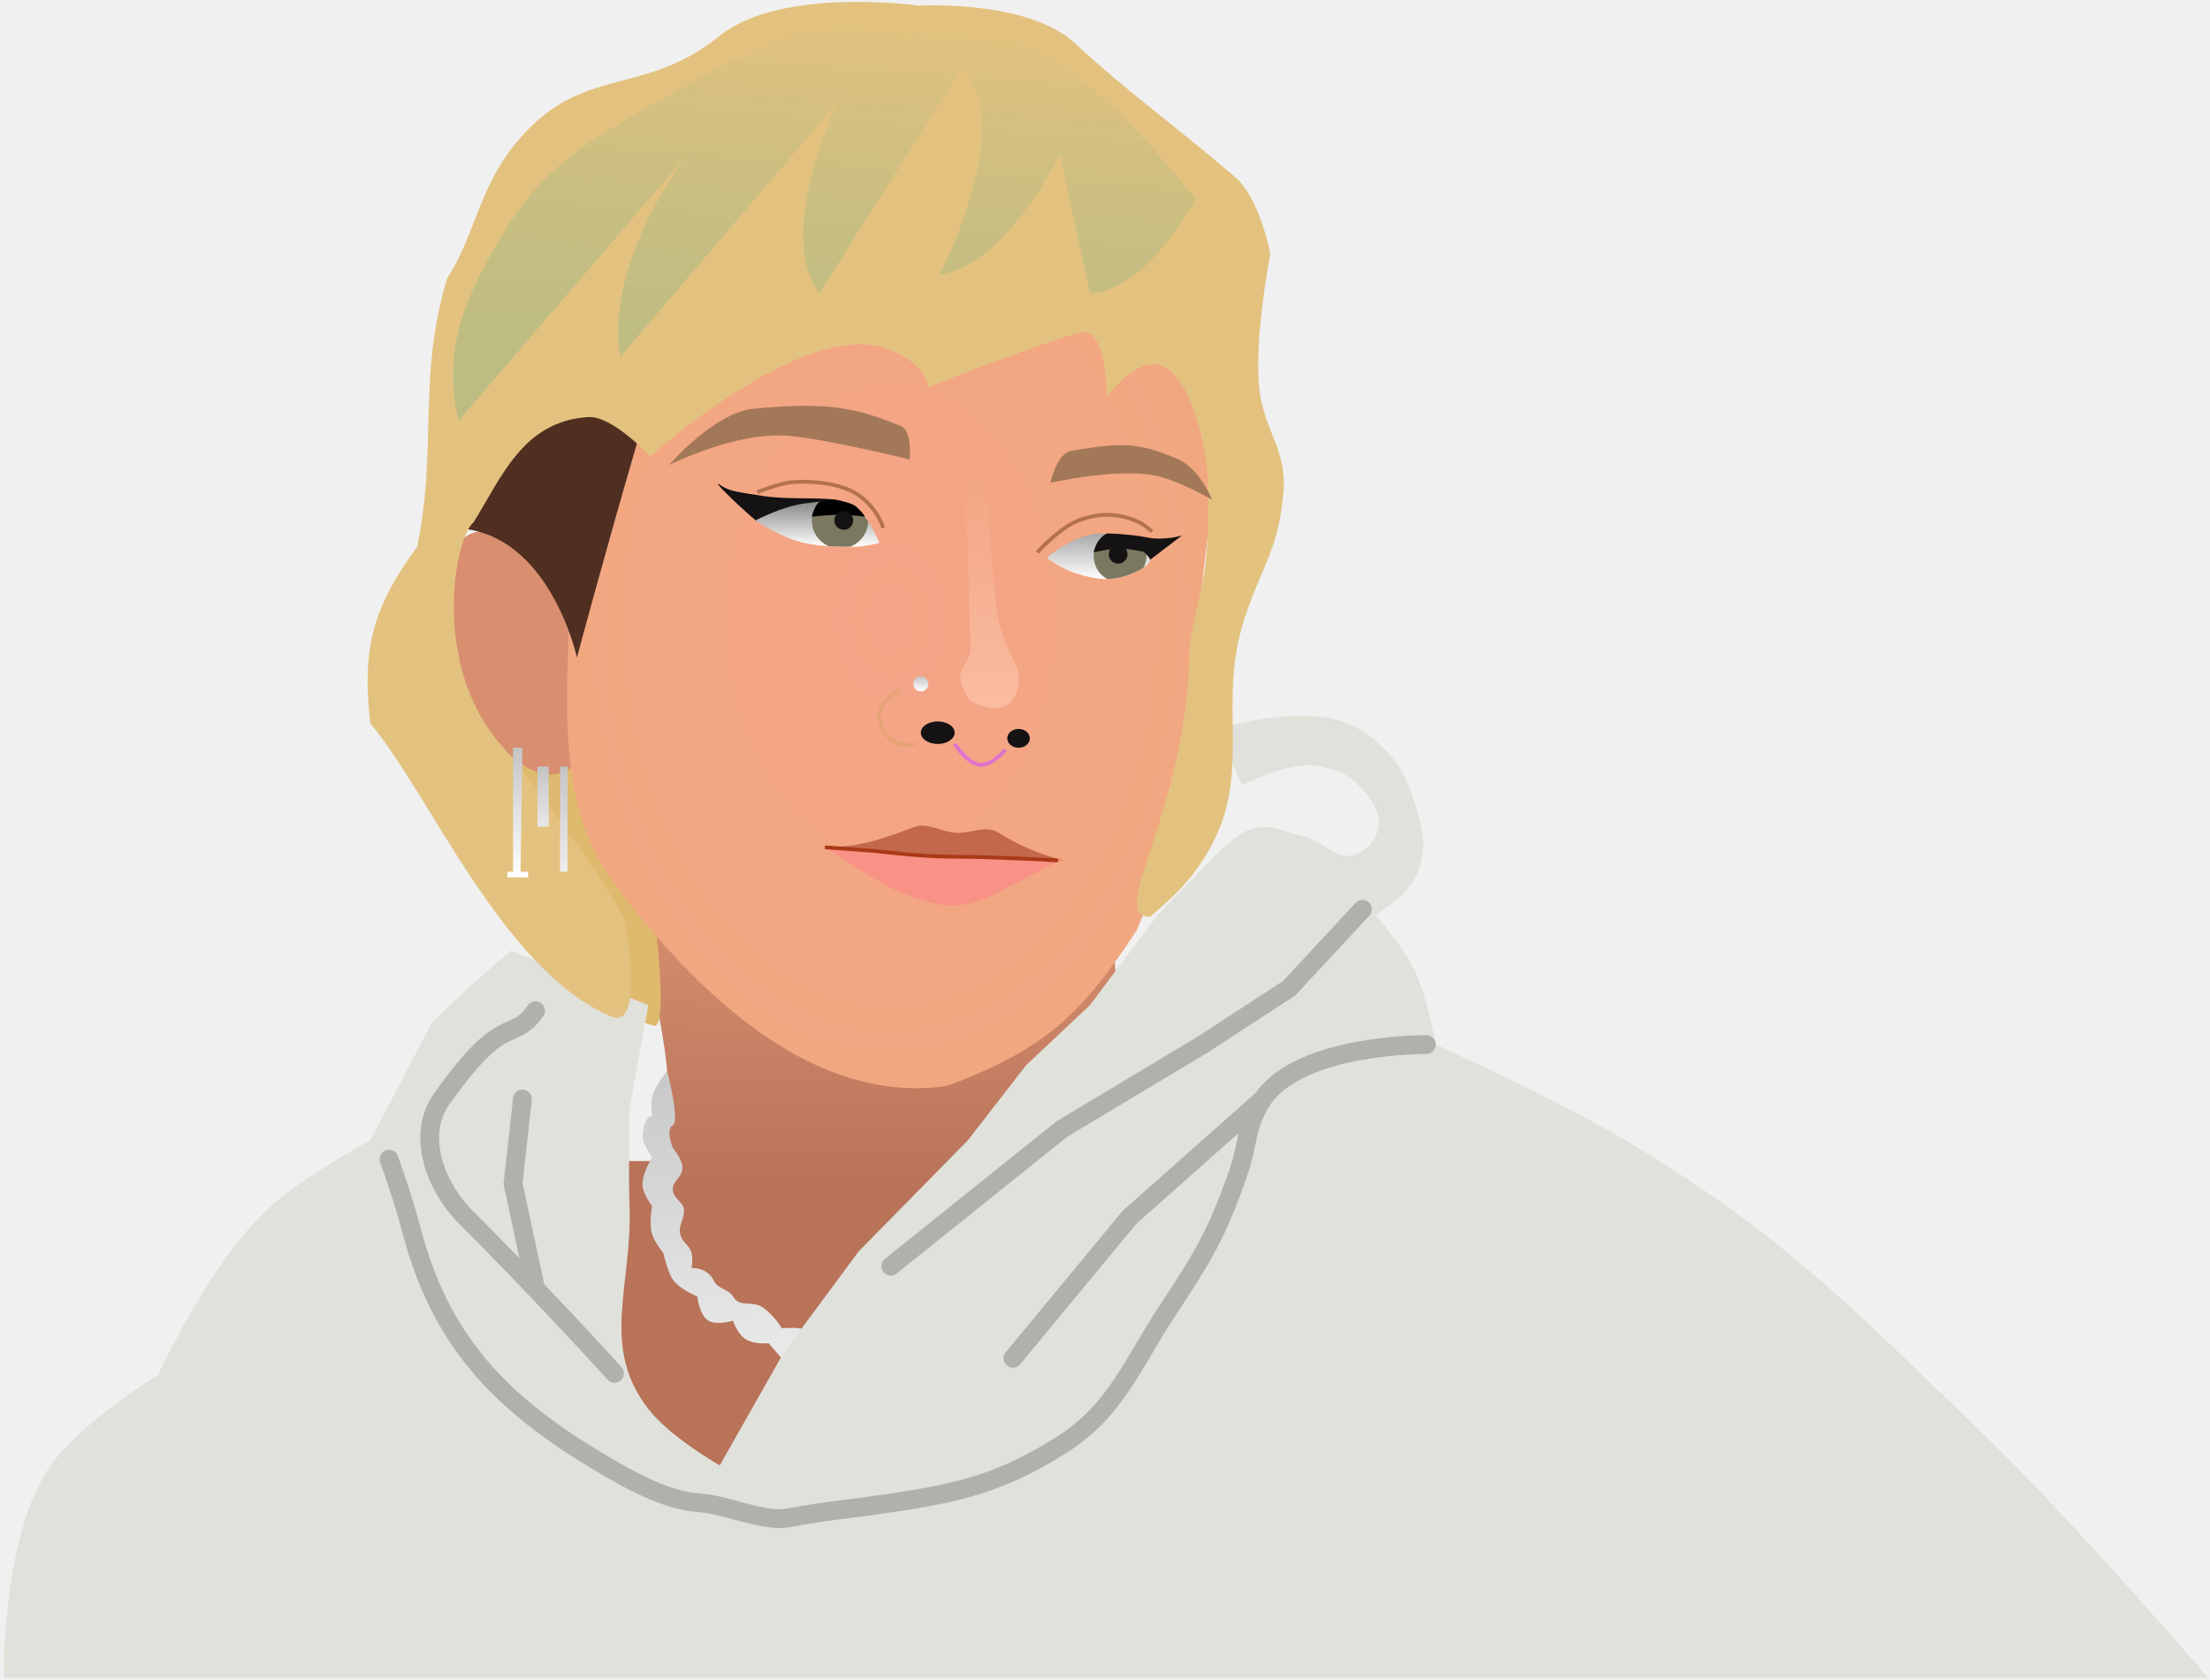
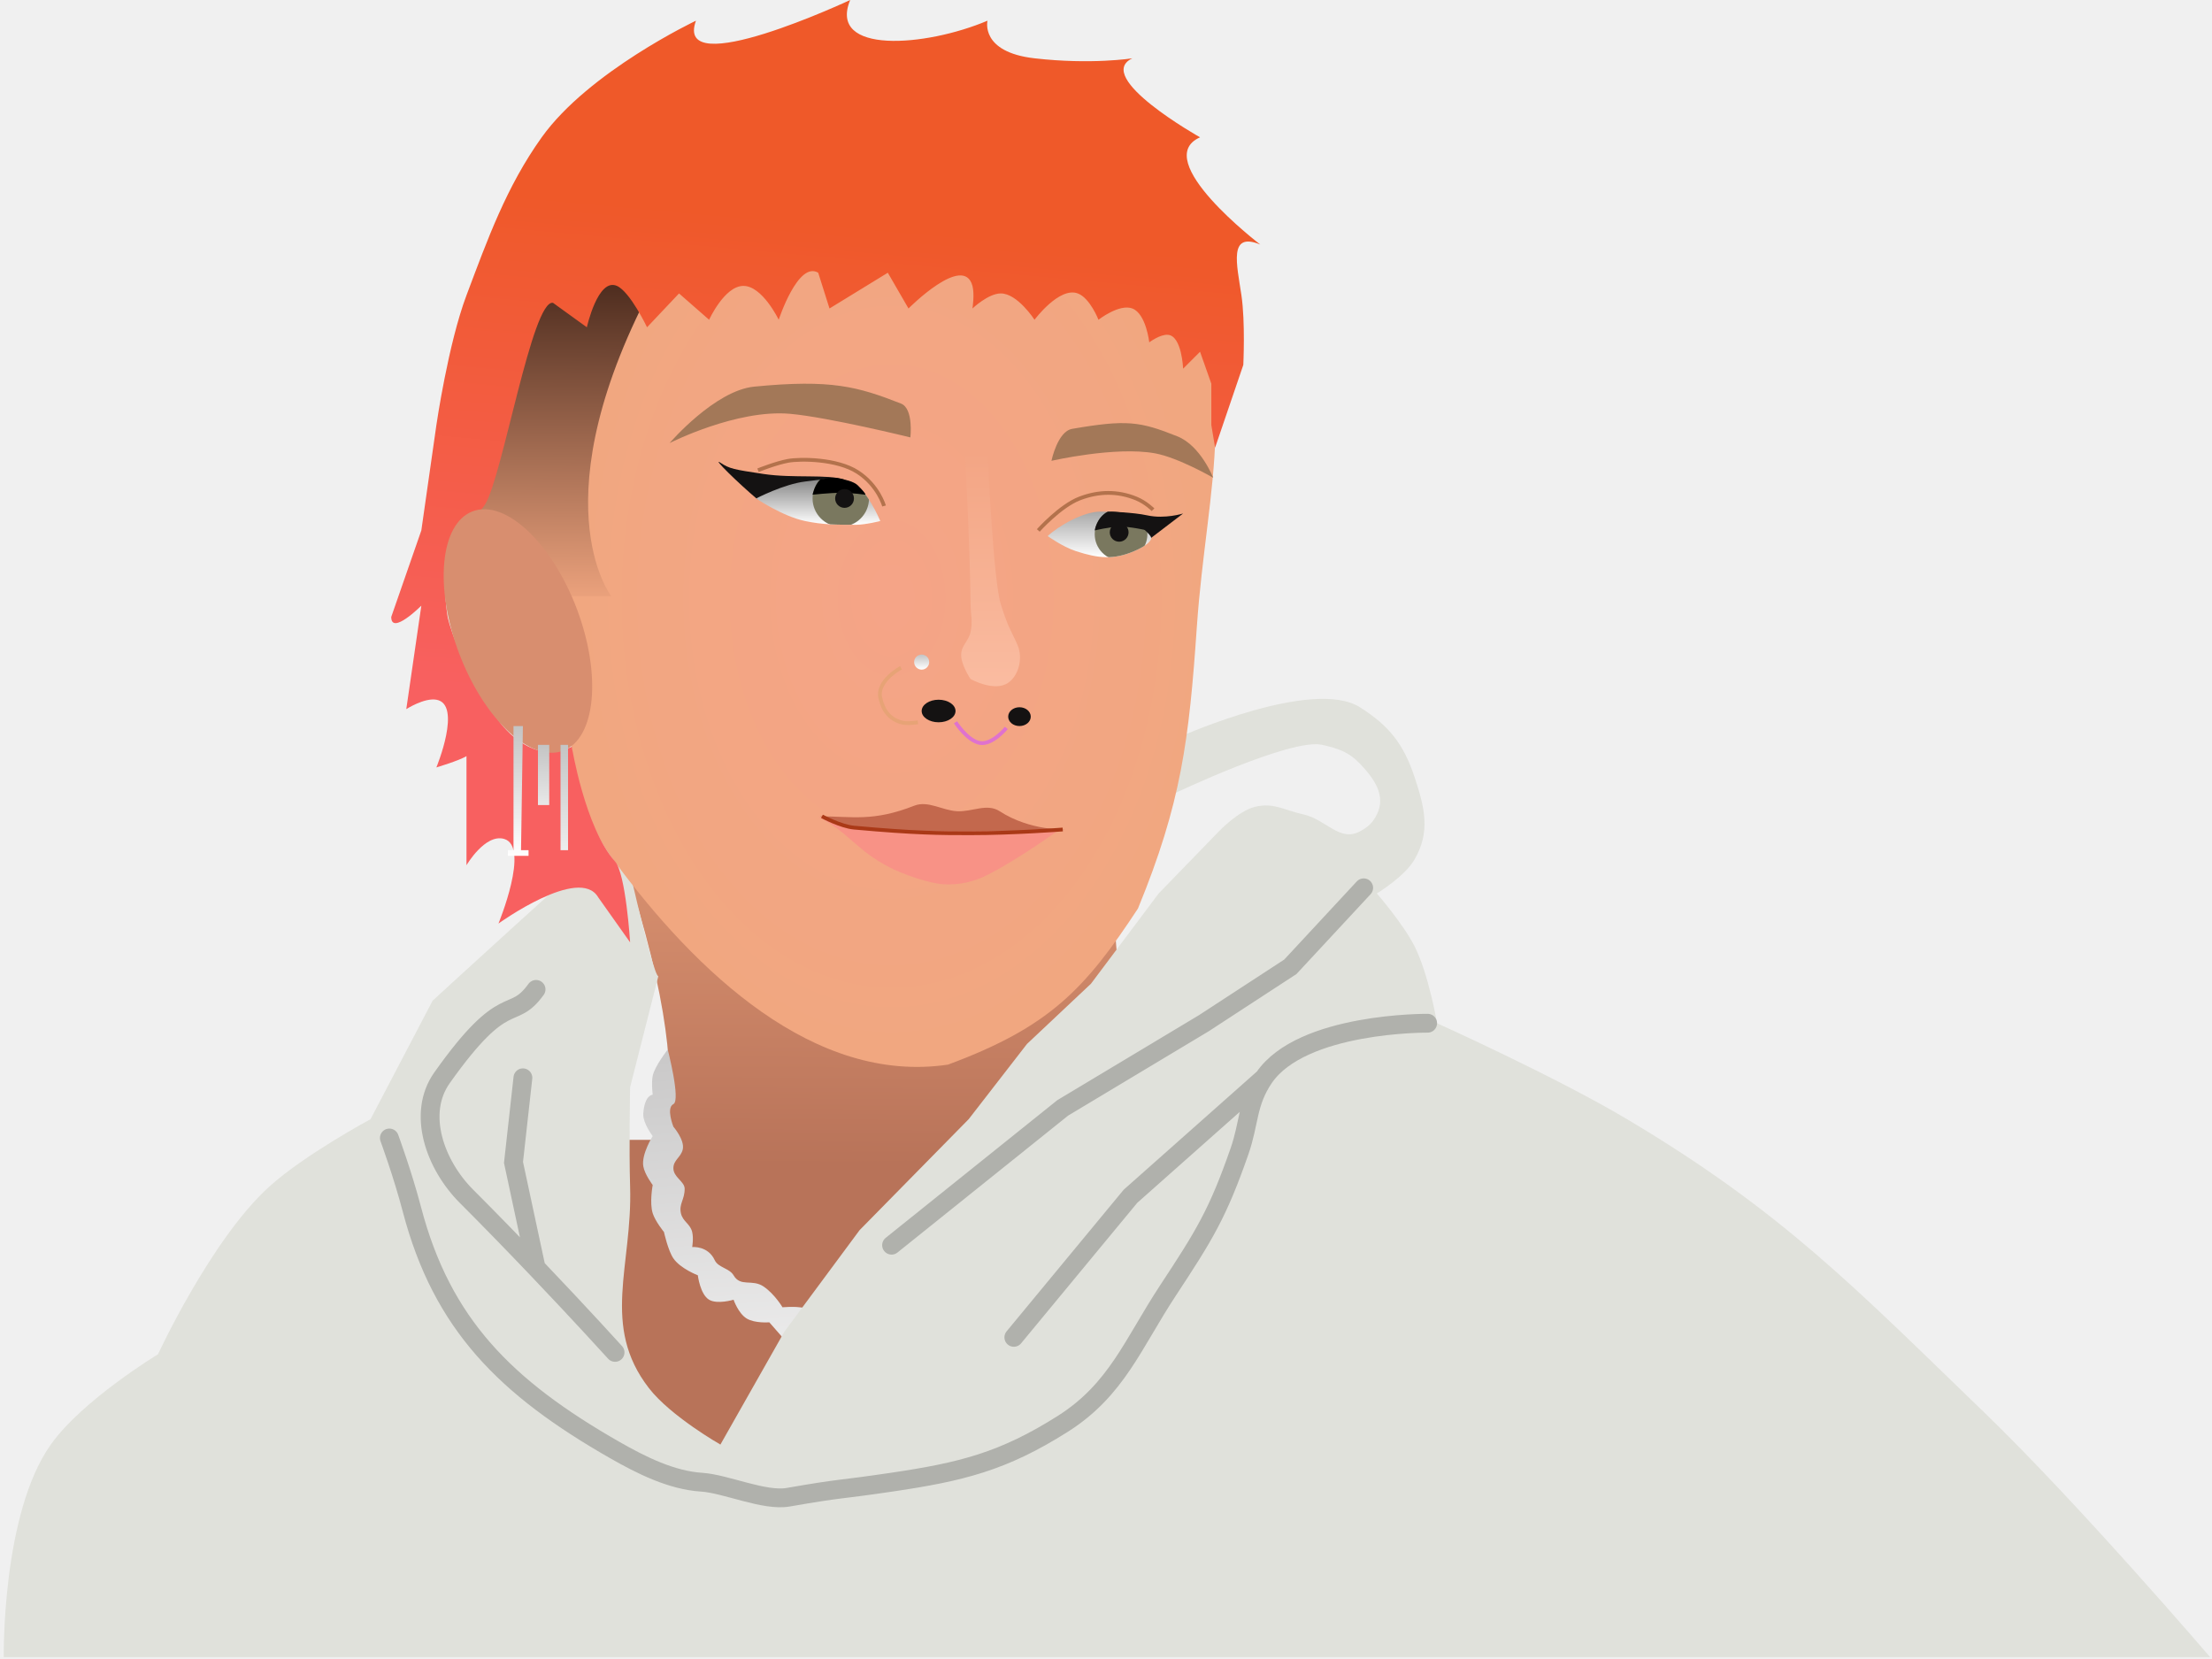
- <svg xmlns="http://www.w3.org/2000/svg" width="588" height="447" viewBox="0 0 588 447" fill="none">
-   <rect x="118" y="309" width="244" height="116" fill="#B87359" />
-   <path d="M163 227L307 220C281 241.5 311 313 311 313L170.5 316C170.5 316 191.5 308 163 227Z" fill="url(#paint0_linear_20_14)" />
-   <path d="M173.5 292C174.014 289.431 177.5 285 177.5 285C177.5 285 181 298.5 179 299.5C177 300.5 179 305.5 179 305.5C179 305.5 182.042 309.013 181.5 311.5C181.035 313.633 179.026 314.317 179 316.5C178.971 318.946 182 320.047 182 322C182 324.929 180.451 325.991 181 328.5C181.487 330.724 183.471 331.285 184 333.5C184.408 335.209 184 337.5 184 337.5C184 337.5 188.188 337.061 190 341C190.898 342.951 193.924 343.141 195 345C196.859 348.211 199.94 345.902 203 348C205.961 350.03 208 353.5 208 353.5C208 353.5 210.757 353.274 212.5 353.5C215.379 353.873 217.679 353.74 219.5 356C220.897 357.733 221 361.5 221 361.5C221 361.5 216.019 366.538 212.5 365.5C210.245 364.835 208 361.5 208 361.5L204.5 357.5C204.5 357.5 200.672 357.813 198.5 356.5C196.258 355.145 195 351.5 195 351.5C195 351.5 190.679 352.801 188.5 351.5C186.1 350.067 185.5 345 185.5 345C185.5 345 180.876 343.246 179 340.5C177.568 338.404 176.5 333.5 176.5 333.5C176.5 333.5 174.184 330.672 173.5 328.5C172.621 325.706 173.5 321 173.5 321C173.5 321 171.349 318.155 171 316C170.476 312.769 173.5 308 173.5 308C173.5 308 170.825 304.532 171 302C171.345 297 173.5 297 173.5 297C173.5 297 173.117 293.915 173.5 292Z" fill="url(#paint1_linear_20_14)" />
-   <path d="M122 188L169 206C169 206 180 274.509 174 273C159.804 269.431 148 246 148 246L122 188Z" fill="#DFB96D" />
-   <path fill-rule="evenodd" clip-rule="evenodd" d="M13.5 390C0.415 408.424 1 446.5 1 446.5H587.5C587.5 446.5 552.356 405.49 527.5 381.5C492.961 348.164 473.752 328.046 432.5 303.5C413.514 292.203 382 278 382 278C382 278 379.783 264.934 376 257.5C372.953 251.512 366 243.5 366 243.5C366 243.5 373.362 239.044 376 234.5C380.313 227.07 378.71 220.653 376 212.5C373.104 203.789 369.257 198.909 361.5 194C349.125 186.169 324 194 324 194L330.5 209C330.5 209 343.292 202.079 351.5 204C355.751 204.995 358.479 205.848 361.5 209C365.345 213.012 368.485 217.529 366 222.5C364.889 224.723 363.688 225.822 361.5 227C356.115 229.899 352.474 223.811 346.5 222.5C341.483 221.399 338.477 219.229 333.5 220.5C329.144 221.612 324 227 324 227L308 243.5L290 267.5L273 283.5L257.5 303.5L228.5 333L208.5 360L191.5 390C191.5 390 178.286 382.476 172.5 375C159.656 358.406 168.146 342.474 167.5 321.5C167.182 311.156 167.5 295 167.5 295L172.5 267.5L136 253C127.417 259.974 115 272 115 272L98.5 303.5C98.5 303.5 80.879 312.977 71.5 321.5C56.069 335.522 42 366 42 366C42 366 21.925 378.137 13.5 390Z" fill="#E0E1DB" />
-   <path d="M142.5 269C136 278 134.5 268.5 117.5 292.5C110.726 302.063 115.713 315.713 124 324C130.504 330.504 136.857 337.058 142.5 342.976M163.5 365.5C163.5 365.5 154.644 355.711 142.5 342.976M103.5 308.5C103.5 308.5 107.023 318.056 109.5 327.5C117.5 358 134.361 374.864 163.5 391.5C170.477 395.483 178.482 399.487 186.5 400C192.928 400.411 203.155 405.105 209.5 404C224.505 401.388 221.934 402.23 237 400C255.569 397.252 266.638 394.538 282.5 384.5C296.851 375.418 301.159 363.184 310.5 349C320.153 334.341 323.729 328.576 329.5 312C332.139 304.419 331.486 299.138 336 292.5M336 292.5C346.069 277.692 379.5 278 379.5 278M336 292.5L300.5 324L269.5 361.5M237 337L282.5 300.5L320 278L343 263L362.5 242M139 292.5L136.5 315L142.5 342.976" stroke="#B0B1AC" stroke-width="5" stroke-linecap="round" />
-   <ellipse cx="137.678" cy="173.737" rx="16.727" ry="34.02" transform="rotate(-20.7123 137.678 173.737)" fill="#D88E6F" />
-   <path d="M311 76C331.106 106.497 320.748 134.823 318.155 172.537C316.073 202.834 314 219.5 302.5 247.5C288.426 268.908 279 279 252 289C216.544 294.267 185.165 264.594 163 234.5C144.753 209.726 152.876 173.079 151.5 148.5C157.5 112.5 157.919 107.419 170 86C185.701 58.162 200.428 48.901 228 43C265.072 35.066 290.133 44.348 311 76Z" fill="url(#paint2_radial_20_14)" />
-   <path d="M115.07 141L192.5 50.5C182.5 66.5 153.5 175 153.5 175C153.5 175 145.07 136 115.07 141Z" fill="#502E20" />
-   <path d="M173 121.5C173 121.5 214.465 84.126 236.5 93C246.881 97.181 247 103 247 103C247 103 277.5 91 287.5 88.5C294.465 86.759 294.5 105.5 294.5 105.5C294.5 105.5 300.455 97.663 306 97C316.579 95.736 321.5 120 321.5 130.5C321.5 154.5 320 152.5 316.5 171.5C316.5 215.5 293.931 244 306 244C312.894 238.015 316.885 234.377 321.5 226.5C333.541 205.945 323.648 187.659 331 165C335.859 150.026 340.331 146.199 341.5 130.5C342.319 119.495 336.017 113.988 335 103C333.718 89.146 338 67.5 338 67.5C338 67.5 335.213 52.726 328.5 47C311.5 32.5 300 24.5 286 11.5C273.428 -0.174 244.5 1.5 244.5 1.5C244.5 1.5 207.813 -3.649 191.551 9.5C173 24.5 157.891 18.473 142.551 32.5C127.427 46.33 127.5 61 119 74C111 100.5 116.475 118.5 111 145.5C98.5 162.5 96.428 173.621 98.5 192.5C114.5 211.5 133.5 258 162.5 270.5C172.086 274.632 166 244 166 244C166 244 148.403 215.364 133.5 198.5C114.5 177 121 143 126 139C133.5 127 139.128 112.085 156.5 111C163.037 110.592 173 121.5 173 121.5Z" fill="#E3C27F" />
-   <path d="M165 95C160.738 69.389 183 41 183 41L122 112C117.607 92.406 123.638 79.201 134 62C144.863 43.967 156.708 37.421 175 27C207.413 8.533 234.106 -3.194 269 10C292.814 19.004 318 53 318 53C318 53 305.159 77.583 290 78L282 41C282 41 267.55 71.031 250 73C250 73 270.61 33.918 256 18L218 78C206.013 61.975 223 27 223 27L165 95Z" fill="url(#paint3_linear_20_14)" />
-   <path d="M254.386 221.64C258.418 221.863 262.334 219.444 265.724 221.64C274 227 283 229 283 229C283 229 253 228 228.5 226.5C225.096 226.292 218.5 225.5 218.5 225.5C226.5 225.5 232 224.5 243.047 220.168C246.689 218.74 250.471 221.423 254.386 221.64Z" fill="#C3684D" />
-   <path d="M252 241C256.033 241.193 259.901 240.335 263.5 238.5C272.283 234.02 282 229 282 229C282 229 252.166 227.547 227.642 226.516C224.235 226.373 219.5 225.5 219.5 225.5C227.642 230.5 228.5 231.85 237.5 236.5C240.975 238.296 248.083 240.812 252 241Z" fill="#F89286" />
-   <path d="M219.5 225.5L233 226.5C233 226.5 245 228 253 228C264.543 228 281.5 229 281.5 229" stroke="#AA3917" />
-   <path d="M203 132C210.918 133.185 220 132 224.5 133.5C224.5 133.5 205.013 136.562 201.346 138.729C196.179 134.396 189.1 127.4 191.5 129C193.9 130.6 195.082 130.815 203 132Z" fill="#141212" />
-   <path d="M214 134C208.3 134.698 201 138.5 201 138.5C201 138.5 208.016 143.253 214 144.5C218.779 145.496 222.5 145.5 227.5 145.5C230.046 145.5 234 144.5 234 144.5C234 144.5 230.302 135.507 226 134C222.499 132.774 217.682 133.549 214 134Z" fill="url(#paint4_linear_20_14)" />
-   <mask id="mask0_20_14" style="mask-type:alpha" maskUnits="userSpaceOnUse" x="216" y="131" width="15" height="15">
-     <circle cx="223.5" cy="138.5" r="7.5" fill="#8E8986" />
-   </mask>
-   <g mask="url(#mask0_20_14)">
-     <path d="M214 134C208.3 134.698 201 138.5 201 138.5C201 138.5 208.016 143.253 214 144.5C218.779 145.496 222.5 145.5 227.5 145.5C230.046 145.5 234 144.5 234 144.5C234 144.5 230.302 135.507 226 134C222.499 132.774 217.682 133.549 214 134Z" fill="#7A785F" />
+ <svg xmlns="http://www.w3.org/2000/svg" width="588" height="441" viewBox="0 0 588 441" fill="none">
+   <g id="emma-cartoon">
+     <rect id="chest" x="118" y="303" width="244" height="116" fill="#B87359" />
+     <path id="neck" d="M163 221L307 214C281 235.5 311 307 311 307L170.5 310C170.5 310 191.5 302 163 221Z" fill="url(#paint0_linear_23_5)" />
+     <path id="necklace" d="M173.5 286C174.014 283.431 177.5 279 177.5 279C177.5 279 181 292.5 179 293.5C177 294.5 179 299.5 179 299.5C179 299.5 182.042 303.013 181.5 305.5C181.035 307.633 179.026 308.317 179 310.5C178.971 312.946 182 314.047 182 316C182 318.929 180.451 319.991 181 322.5C181.487 324.724 183.471 325.285 184 327.5C184.408 329.209 184 331.5 184 331.5C184 331.5 188.188 331.061 190 335C190.898 336.951 193.924 337.141 195 339C196.859 342.211 199.94 339.902 203 342C205.961 344.03 208 347.5 208 347.5C208 347.5 210.757 347.274 212.5 347.5C215.379 347.873 217.679 347.74 219.5 350C220.897 351.733 221 355.5 221 355.5C221 355.5 216.019 360.538 212.5 359.5C210.245 358.835 208 355.5 208 355.5L204.5 351.5C204.5 351.5 200.672 351.813 198.5 350.5C196.258 349.145 195 345.5 195 345.5C195 345.5 190.679 346.801 188.5 345.5C186.1 344.067 185.5 339 185.5 339C185.5 339 180.876 337.246 179 334.5C177.568 332.404 176.5 327.5 176.5 327.5C176.5 327.5 174.184 324.672 173.5 322.5C172.621 319.706 173.5 315 173.5 315C173.5 315 171.349 312.155 171 310C170.476 306.769 173.5 302 173.5 302C173.5 302 170.825 298.532 171 296C171.345 291 173.5 291 173.5 291C173.5 291 173.117 287.915 173.5 286Z" fill="url(#paint1_linear_23_5)" />
+     <path id="sweatshirt" fill-rule="evenodd" clip-rule="evenodd" d="M13.5 384C0.415 402.424 1 440.5 1 440.5H587.5C587.5 440.5 552.356 399.49 527.5 375.5C492.961 342.164 473.752 322.046 432.5 297.5C413.514 286.203 382 272 382 272C382 272 379.783 258.934 376 251.5C372.953 245.512 366 237.5 366 237.5C366 237.5 373.362 233.044 376 228.5C380.313 221.07 378.71 214.653 376 206.5C373.104 197.789 369.257 192.909 361.5 188C349.125 180.169 314.5 195.5 314.5 195.5L312 211C312 211 343.292 196.079 351.5 198C355.751 198.995 358.479 199.848 361.5 203C365.345 207.012 368.485 211.529 366 216.5C364.889 218.723 363.688 219.822 361.5 221C356.115 223.899 352.474 217.811 346.5 216.5C341.483 215.399 338.477 213.229 333.5 214.5C329.144 215.612 324 221 324 221L308 237.5L290 261.5L273 277.5L257.5 297.5L228.5 327L208.5 354L191.5 384C191.5 384 178.286 376.476 172.5 369C159.656 352.406 168.146 336.474 167.5 315.5C167.182 305.156 167.5 289 167.5 289L175 259.5C173.5 259.5 165 221 165 221C156.417 227.974 115 266 115 266L98.5 297.5C98.5 297.5 80.879 306.977 71.5 315.5C56.069 329.522 42 360 42 360C42 360 21.925 372.137 13.5 384Z" fill="#E0E1DB" />
+     <path id="sweatshirt details" d="M142.5 263C136 272 134.5 262.5 117.5 286.5C110.726 296.063 115.713 309.713 124 318C130.504 324.504 136.857 331.058 142.5 336.976M163.5 359.5C163.5 359.5 154.644 349.711 142.5 336.976M103.5 302.5C103.5 302.5 107.023 312.056 109.5 321.5C117.5 352 134.361 368.864 163.5 385.5C170.477 389.483 178.482 393.487 186.5 394C192.928 394.411 203.155 399.105 209.5 398C224.505 395.388 221.934 396.23 237 394C255.569 391.252 266.638 388.538 282.5 378.5C296.851 369.418 301.159 357.184 310.5 343C320.153 328.341 323.729 322.576 329.5 306C332.139 298.419 331.486 293.138 336 286.5M336 286.5C346.069 271.692 379.5 272 379.5 272M336 286.5L300.5 318L269.5 355.5M237 331L282.5 294.5L320 272L343 257L362.5 236M139 286.5L136.5 309L142.5 336.976" stroke="#B0B1AC" stroke-width="5" stroke-linecap="round" />
+     <g id="face">
+       <path id="face_2" d="M311 70C331.106 100.497 320.748 128.823 318.155 166.537C316.073 196.834 314 213.5 302.5 241.5C288.426 262.908 279 273 252 283C216.544 288.267 185.165 258.594 163 228.5C144.753 203.726 152.876 167.079 151.5 142.5C157.5 106.5 157.919 101.419 170 80C185.701 52.162 200.428 42.901 228 37C265.072 29.066 290.133 38.348 311 70Z" fill="url(#paint2_radial_23_5)" />
+     </g>
+     <g id="hair">
+       <path id="sideburn" d="M162.5 158.5H149.5L124.5 133L143.5 77.5L174.5 74C142.5 133 162.5 158.5 162.5 158.5Z" fill="url(#paint3_linear_23_5)" />
+       <path id="hair_2" d="M220.5 82L217.5 72.5C212.139 69.284 207 85 207 85C207 85 202.609 75.862 197.5 76C192.531 76.134 188.5 85 188.5 85L180.5 78L172 87C172 87 167.512 77.569 164 76C158.932 73.736 156 87 156 87L147 80.5C141.5 79.5 133.598 126.414 129 134C126.351 138.371 122.262 137.463 120 143.5C116.848 151.911 119 164 119 164C119 164 121 174.5 132.5 191.5C132.5 191.5 141 204 152 198.5C152 198.5 155.5 220 163.5 229C166.357 232.214 167.5 250.5 167.5 250.5L159 238.5C154 230 132.5 245.5 132.5 245.5C132.5 245.5 140.986 225 134 223C128.945 221.553 124 230 124 230V201C121.988 202.218 116 204 116 204C116 204 122.924 187.214 116 186C112.776 185.435 108 188.5 108 188.5L112 161C112 161 104 169 104 164L112 141L116 113C116 113 119.123 91.442 124 78.5C129.612 63.61 134.579 49.689 144 36.5C156.5 19 185 5.5 185 5.5C179 22 226 0 226 0C220 14.5 246 12.5 262.5 5.5C262.5 5.5 260.45 13.835 275 15.5C290.152 17.233 301 15.5 301 15.5C290.5 20.5 319 36.5 319 36.5C305.5 42.5 335 65 335 65C326.5 61.5 328.781 70.248 330 78.5C331.056 85.65 330.5 97 330.5 97L323 119L322 113V102L319 93.5L314.5 98C314.5 98 314.169 89.336 310.5 89C308.406 88.808 305.5 91 305.5 91C305.5 91 304.668 83.411 301 82C297.542 80.67 292 85 292 85C292 85 289.756 79.218 286.5 78C281.576 76.157 275 85 275 85C275 85 270.452 77.961 266 78C262.681 78.029 258.5 82 258.5 82C258.5 82 259.104 78.264 258.5 76C256.157 67.213 241.5 82 241.5 82L236 72.5L220.5 82Z" fill="url(#paint4_linear_23_5)" />
+       <ellipse id="ear" cx="137.678" cy="167.737" rx="16.727" ry="34.02" transform="rotate(-20.7123 137.678 167.737)" fill="#D88E6F" />
+     </g>
+     <g id="lips">
+       <path id="upper-lip" d="M254.386 215.64C258.418 215.863 262.334 213.444 265.724 215.64C274 221 283.5 220.5 283.5 220.5C283.5 220.5 253 222 228.5 220.5C225.096 220.292 218 217 218 217C226.5 217 232 218.5 243.047 214.168C246.689 212.739 250.471 215.423 254.386 215.64Z" fill="#C3684D" />
+       <path id="lower-lip" d="M250.99 235.075C255.024 235.268 258.891 234.411 262.49 232.575C271.274 228.095 281.49 220.591 281.49 220.591C281.49 220.591 255.024 221.622 230.5 220.591C227.5 220.465 217.49 217.075 217.49 217.075C225.99 221.575 227.49 225.925 236.49 230.575C239.966 232.371 247.073 234.887 250.99 235.075Z" fill="#F89286" />
+       <path id="Vector 2" d="M218.5 217C218.5 217 223.494 219.681 227 220C243.5 221.5 250 221.5 258 221.5C269.543 221.5 282.5 220.5 282.5 220.5" stroke="#AA3917" />
+     </g>
+     <g id="eyes">
+       <g id="left-eye">
+         <path id="left-eyelash" d="M203 126C210.918 127.185 220 126 224.5 127.5C224.5 127.5 205.013 130.562 201.346 132.729C196.179 128.396 189.1 121.4 191.5 123C193.9 124.6 195.082 124.815 203 126Z" fill="#141212" />
+         <path id="left-eye_2" d="M214 128C208.3 128.698 201 132.5 201 132.5C201 132.5 208.016 137.253 214 138.5C218.779 139.496 222.5 139.5 227.5 139.5C230.046 139.5 234 138.5 234 138.5C234 138.5 230.302 129.507 226 128C222.499 126.774 217.682 127.549 214 128Z" fill="url(#paint5_linear_23_5)" />
+         <g id="left-iris">
+           <mask id="mask0_23_5" style="mask-type:alpha" maskUnits="userSpaceOnUse" x="216" y="125" width="15" height="15">
+             <circle id="left-eyeball" cx="223.5" cy="132.5" r="7.5" fill="#8E8986" />
+           </mask>
+           <g mask="url(#mask0_23_5)">
+             <path id="Vector 1" d="M214 128C208.3 128.698 201 132.5 201 132.5C201 132.5 208.016 137.253 214 138.5C218.779 139.496 222.5 139.5 227.5 139.5C230.046 139.5 234 138.5 234 138.5C234 138.5 230.302 129.507 226 128C222.499 126.774 217.682 127.549 214 128Z" fill="#7A785F" />
+           </g>
+         </g>
+         <path id="left-eyelash-shadow" d="M218 127.5C218 127.5 220.312 127 221.5 127C222.688 127 224.5 127.5 224.5 127.5C224.5 127.5 227 128 228 129C230.5 131.5 230 131.5 230 131.5C230 131.5 226.455 131 223.5 131C220.545 131 216 131.5 216 131.5C216 131.5 216.5 129 218 127.5Z" fill="black" />
+         <circle id="left-pupil" cx="224.5" cy="132.5" r="2.5" fill="#141212" />
+       </g>
+       <g id="right-eye">
+         <path id="right-eye_2" d="M292.5 136C287.939 136 281.333 139.833 278.5 142.5C278.5 142.5 282.496 145.363 286 146.5C292 148.446 296 148.856 301.5 146.5C307 144.144 306 142.5 306 142.5C303.5 138.5 300 136 292.5 136Z" fill="url(#paint6_linear_23_5)" />
+         <g id="right-iris">
+           <mask id="mask1_23_5" style="mask-type:alpha" maskUnits="userSpaceOnUse" x="278" y="136" width="29" height="13">
+             <path id="right-eye_3" d="M292.5 136C287.939 136 281.333 139.833 278.5 142.5C278.5 142.5 282.496 145.363 286 146.5C292 148.446 296 148.856 301.5 146.5C307 144.144 306 142.5 306 142.5C303.5 138.5 300 136 292.5 136Z" fill="white" />
+           </mask>
+           <g mask="url(#mask1_23_5)">
+             <circle id="right-eyeball" cx="298" cy="142" r="7" fill="#7A785F" />
+           </g>
+         </g>
+         <path id="right-eyelash" d="M305 137C301.107 136.146 294.5 136 294.5 136C294.5 136 298.8 136.379 302.6 139.435C306.4 142.491 305.978 143 305.978 143L314.5 136.5C314.5 136.5 309.644 138.019 305 137Z" fill="#141212" />
+         <circle id="right-pupil" cx="297.5" cy="141.5" r="2.5" fill="#141212" />
+         <path id="Rectangle 1" d="M294.5 136C294.5 136 297.809 135.984 299.5 136.5C301.423 137.086 303.5 139 303.5 139L305 141C305 141 300.26 139.908 297.5 140C294.706 140.094 291 141 291 141C291 141 291.5 137.5 294.5 136Z" fill="#141212" />
+       </g>
+       <path id="eye-lines" d="M276 141C276 141 281.836 134.477 287 132.5C292.106 130.546 297.115 130.517 302 132.5C304.609 133.559 306.5 135.5 306.5 135.5M235 134.5C235 134.5 233.5 129.074 228 125.5C222.5 121.926 212.721 121.919 209.5 122.5C206.279 123.081 201.5 125 201.5 125" stroke="#B3724C" />
+     </g>
+     <g id="nose">
+       <ellipse id="left-nostril" cx="249.5" cy="189" rx="4.5" ry="3" fill="#141212" />
+       <ellipse id="right-nostril" cx="271" cy="190.5" rx="3" ry="2.5" fill="#141212" />
+       <path id="septum" d="M254 192C254 192 257.186 196.948 260.5 197.5C263.814 198.052 267.5 193.5 267.5 193.5" stroke="#DF72CE" />
+       <path id="left-line" d="M239.5 177.5C239.5 177.5 232.991 180.982 234 185.5C234.725 188.745 236.316 191.042 239.5 192C241.183 192.506 244 192 244 192" stroke="#E7A376" />
+       <path id="highlight" d="M266 160.5C264 154 262.5 120 262.5 120H256.5C256.5 120 257.844 145.044 258 160.5C258.029 163.429 258.615 165.136 258 168C257.467 170.482 255.57 171.463 255.5 174C255.425 176.719 258 180.5 258 180.5C258 180.5 264.272 184.034 268 181.5C270.745 179.634 272 175 270.5 171.5C269 168 268 167 266 160.5Z" fill="url(#paint7_linear_23_5)" />
+       <circle id="Ellipse 4" cx="245" cy="176" r="2" fill="url(#paint8_linear_23_5)" />
+     </g>
+     <g id="eyebrows">
+       <path id="right-brow" d="M285 114C299.5 111.5 303 112 313 116C319.159 118.464 322.5 127 322.5 127C322.5 127 313.203 121.618 307 120.5C296.431 118.595 279.5 122.5 279.5 122.5C279.5 122.5 281.104 114.672 285 114Z" fill="#A37858" />
+       <path id="left-brow" d="M200.5 102.775C221 100.775 228 102.775 239.5 107.275C242.897 108.605 242 116.275 242 116.275C242 116.275 220.233 110.91 210 110C195.802 108.737 178 117.775 178 117.775C178 117.775 189.989 103.801 200.5 102.775Z" fill="#A37858" />
+     </g>
+     <g id="jewelry">
+       <path id="jewelry-3" d="M136.5 193H139L138.5 226H140.5V227.5H135V226H136.5V193Z" fill="url(#paint9_linear_23_5)" />
+       <rect id="jewelry-2" x="143" y="198" width="3" height="16" fill="url(#paint10_linear_23_5)" />
+       <rect id="jewelry-1" x="149" y="198" width="2" height="28" fill="url(#paint11_linear_23_5)" />
+     </g>
  </g>
-   <path d="M218 133.5C218 133.5 220.312 133 221.5 133C222.688 133 224.5 133.5 224.5 133.5C224.5 133.5 227 134 228 135C230.5 137.5 230 137.5 230 137.5C230 137.5 226.455 137 223.5 137C220.545 137 216 137.5 216 137.5C216 137.5 216.5 135 218 133.5Z" fill="black" />
-   <circle cx="224.5" cy="138.5" r="2.5" fill="#141212" />
-   <path d="M292.5 142C287.939 142 281.333 145.833 278.5 148.5C278.5 148.5 282.496 151.363 286 152.5C292 154.446 296 154.856 301.5 152.5C307 150.144 306 148.5 306 148.5C303.5 144.5 300 142 292.5 142Z" fill="url(#paint5_linear_20_14)" />
-   <mask id="mask1_20_14" style="mask-type:alpha" maskUnits="userSpaceOnUse" x="278" y="142" width="29" height="13">
-     <path d="M292.5 142C287.939 142 281.333 145.833 278.5 148.5C278.5 148.5 282.496 151.363 286 152.5C292 154.446 296 154.856 301.5 152.5C307 150.144 306 148.5 306 148.5C303.5 144.5 300 142 292.5 142Z" fill="white" />
-   </mask>
-   <g mask="url(#mask1_20_14)">
-     <circle cx="298" cy="148" r="7" fill="#7A785F" />
-   </g>
-   <path d="M305 143C301.107 142.146 294.5 142 294.5 142C294.5 142 298.8 142.379 302.6 145.435C306.4 148.491 305.978 149 305.978 149L314.5 142.5C314.5 142.5 309.644 144.019 305 143Z" fill="#141212" />
-   <circle cx="297.5" cy="147.5" r="2.5" fill="#141212" />
-   <path d="M294.5 142C294.5 142 297.809 141.984 299.5 142.5C301.423 143.086 303.5 145 303.5 145L305 147C305 147 300.26 145.908 297.5 146C294.706 146.094 291 147 291 147C291 147 291.5 143.5 294.5 142Z" fill="#141212" />
-   <path d="M276 147C276 147 281.836 140.477 287 138.5C292.106 136.546 297.115 136.517 302 138.5C304.609 139.559 306.5 141.5 306.5 141.5M235 140.5C235 140.5 233.5 135.074 228 131.5C222.5 127.926 212.721 127.919 209.5 128.5C206.279 129.081 201.5 131 201.5 131" stroke="#B3724C" />
-   <ellipse cx="249.5" cy="195" rx="4.5" ry="3" fill="#141212" />
-   <ellipse cx="271" cy="196.5" rx="3" ry="2.5" fill="#141212" />
-   <path d="M254 198C254 198 257.186 202.948 260.5 203.5C263.814 204.052 267.5 199.5 267.5 199.5" stroke="#DF72CE" />
-   <path d="M239.5 183.5C239.5 183.5 232.991 186.982 234 191.5C234.725 194.745 236.316 197.042 239.5 198C241.183 198.506 244 198 244 198" stroke="#E7A376" />
-   <path d="M266 166.5C264 160 262.5 126 262.5 126H256.5C256.5 126 257.844 151.044 258 166.5C258.029 169.429 258.615 171.136 258 174C257.467 176.482 255.57 177.463 255.5 180C255.425 182.719 258 186.5 258 186.5C258 186.5 264.272 190.034 268 187.5C270.745 185.634 272 181 270.5 177.5C269 174 268 173 266 166.5Z" fill="url(#paint6_linear_20_14)" />
-   <circle cx="245" cy="182" r="2" fill="url(#paint7_linear_20_14)" />
-   <path d="M285 120C299.5 117.5 303 118 313 122C319.159 124.464 322.5 133 322.5 133C322.5 133 313.203 127.618 307 126.5C296.431 124.595 279.5 128.5 279.5 128.5C279.5 128.5 281.104 120.672 285 120Z" fill="#A37858" />
-   <path d="M200.5 108.775C221 106.775 228 108.775 239.5 113.275C242.897 114.605 242 122.275 242 122.275C242 122.275 220.233 116.91 210 116C195.802 114.737 178 123.775 178 123.775C178 123.775 189.989 109.801 200.5 108.775Z" fill="#A37858" />
-   <path d="M136.5 199H139L138.5 232H140.5V233.5H135V232H136.5V199Z" fill="url(#paint8_linear_20_14)" />
-   <rect x="143" y="204" width="3" height="16" fill="url(#paint9_linear_20_14)" />
-   <rect x="149" y="204" width="2" height="28" fill="url(#paint10_linear_20_14)" />
  <defs>
-     <linearGradient id="paint0_linear_20_14" x1="225" y1="172.5" x2="224" y2="316" gradientUnits="userSpaceOnUse">
+     <linearGradient id="paint0_linear_23_5" x1="225" y1="166.5" x2="224" y2="310" gradientUnits="userSpaceOnUse">
      <stop stop-color="#F1A781" />
      <stop offset="1" stop-color="#B87359" />
    </linearGradient>
-     <linearGradient id="paint1_linear_20_14" x1="196" y1="286" x2="205" y2="402" gradientUnits="userSpaceOnUse">
+     <linearGradient id="paint1_linear_23_5" x1="196" y1="280" x2="205" y2="396" gradientUnits="userSpaceOnUse">
      <stop stop-color="#CAC9C9" />
      <stop offset="1" stop-color="#FBFBFB" />
    </linearGradient>
-     <radialGradient id="paint2_radial_20_14" cx="0" cy="0" r="1" gradientUnits="userSpaceOnUse" gradientTransform="translate(236.993 164.964) rotate(90) scale(124.647 86.1378)">
+     <radialGradient id="paint2_radial_23_5" cx="0" cy="0" r="1" gradientUnits="userSpaceOnUse" gradientTransform="translate(236.993 158.964) rotate(90) scale(124.647 86.1378)">
      <stop stop-color="#F5A487" />
      <stop offset="1" stop-color="#F1A780" />
    </radialGradient>
-     <linearGradient id="paint3_linear_20_14" x1="219.274" y1="4.363" x2="201" y2="251" gradientUnits="userSpaceOnUse">
-       <stop stop-color="#E3C27F" />
-       <stop offset="1" stop-color="#48AB8D" stop-opacity="0" />
+     <linearGradient id="paint3_linear_23_5" x1="159" y1="76.5" x2="158.5" y2="162" gradientUnits="userSpaceOnUse">
+       <stop stop-color="#502E20" />
+       <stop offset="1" stop-color="#F1A680" />
    </linearGradient>
-     <linearGradient id="paint4_linear_20_14" x1="217.5" y1="133.34" x2="217.5" y2="145.5" gradientUnits="userSpaceOnUse">
+     <linearGradient id="paint4_linear_23_5" x1="226.5" y1="59.5" x2="214.5" y2="191" gradientUnits="userSpaceOnUse">
+       <stop stop-color="#EF5929" />
+       <stop offset="1" stop-color="#F86060" />
+     </linearGradient>
+     <linearGradient id="paint5_linear_23_5" x1="217.5" y1="127.34" x2="217.5" y2="139.5" gradientUnits="userSpaceOnUse">
      <stop stop-color="#868686" />
      <stop offset="1" stop-color="white" />
    </linearGradient>
-     <linearGradient id="paint5_linear_20_14" x1="292.286" y1="142" x2="292.286" y2="154.117" gradientUnits="userSpaceOnUse">
+     <linearGradient id="paint6_linear_23_5" x1="292.286" y1="136" x2="292.286" y2="148.117" gradientUnits="userSpaceOnUse">
      <stop stop-color="#A8A8A8" />
      <stop offset="1" stop-color="white" />
    </linearGradient>
-     <linearGradient id="paint6_linear_20_14" x1="263.32" y1="126" x2="263" y2="232.5" gradientUnits="userSpaceOnUse">
+     <linearGradient id="paint7_linear_23_5" x1="263.32" y1="120" x2="263" y2="226.5" gradientUnits="userSpaceOnUse">
      <stop stop-color="#F3A584" />
      <stop offset="1" stop-color="#FFCCB5" />
    </linearGradient>
-     <linearGradient id="paint7_linear_20_14" x1="245" y1="180" x2="245" y2="184" gradientUnits="userSpaceOnUse">
+     <linearGradient id="paint8_linear_23_5" x1="245" y1="174" x2="245" y2="178" gradientUnits="userSpaceOnUse">
      <stop stop-color="#C4C4C4" />
      <stop offset="1" stop-color="white" />
    </linearGradient>
-     <linearGradient id="paint8_linear_20_14" x1="137.75" y1="199" x2="137.75" y2="233.5" gradientUnits="userSpaceOnUse">
+     <linearGradient id="paint9_linear_23_5" x1="137.75" y1="193" x2="137.75" y2="227.5" gradientUnits="userSpaceOnUse">
      <stop stop-color="#C4C4C4" />
      <stop offset="1" stop-color="white" />
    </linearGradient>
-     <linearGradient id="paint9_linear_20_14" x1="144.5" y1="204" x2="144" y2="233" gradientUnits="userSpaceOnUse">
+     <linearGradient id="paint10_linear_23_5" x1="144.5" y1="198" x2="144" y2="227" gradientUnits="userSpaceOnUse">
      <stop stop-color="#C4C4C4" />
      <stop offset="0.906" stop-color="white" />
    </linearGradient>
-     <linearGradient id="paint10_linear_20_14" x1="150" y1="204" x2="150" y2="244" gradientUnits="userSpaceOnUse">
+     <linearGradient id="paint11_linear_23_5" x1="150" y1="198" x2="150" y2="238" gradientUnits="userSpaceOnUse">
      <stop stop-color="#C4C4C4" />
      <stop offset="1" stop-color="white" />
    </linearGradient>
  </defs>
</svg>
